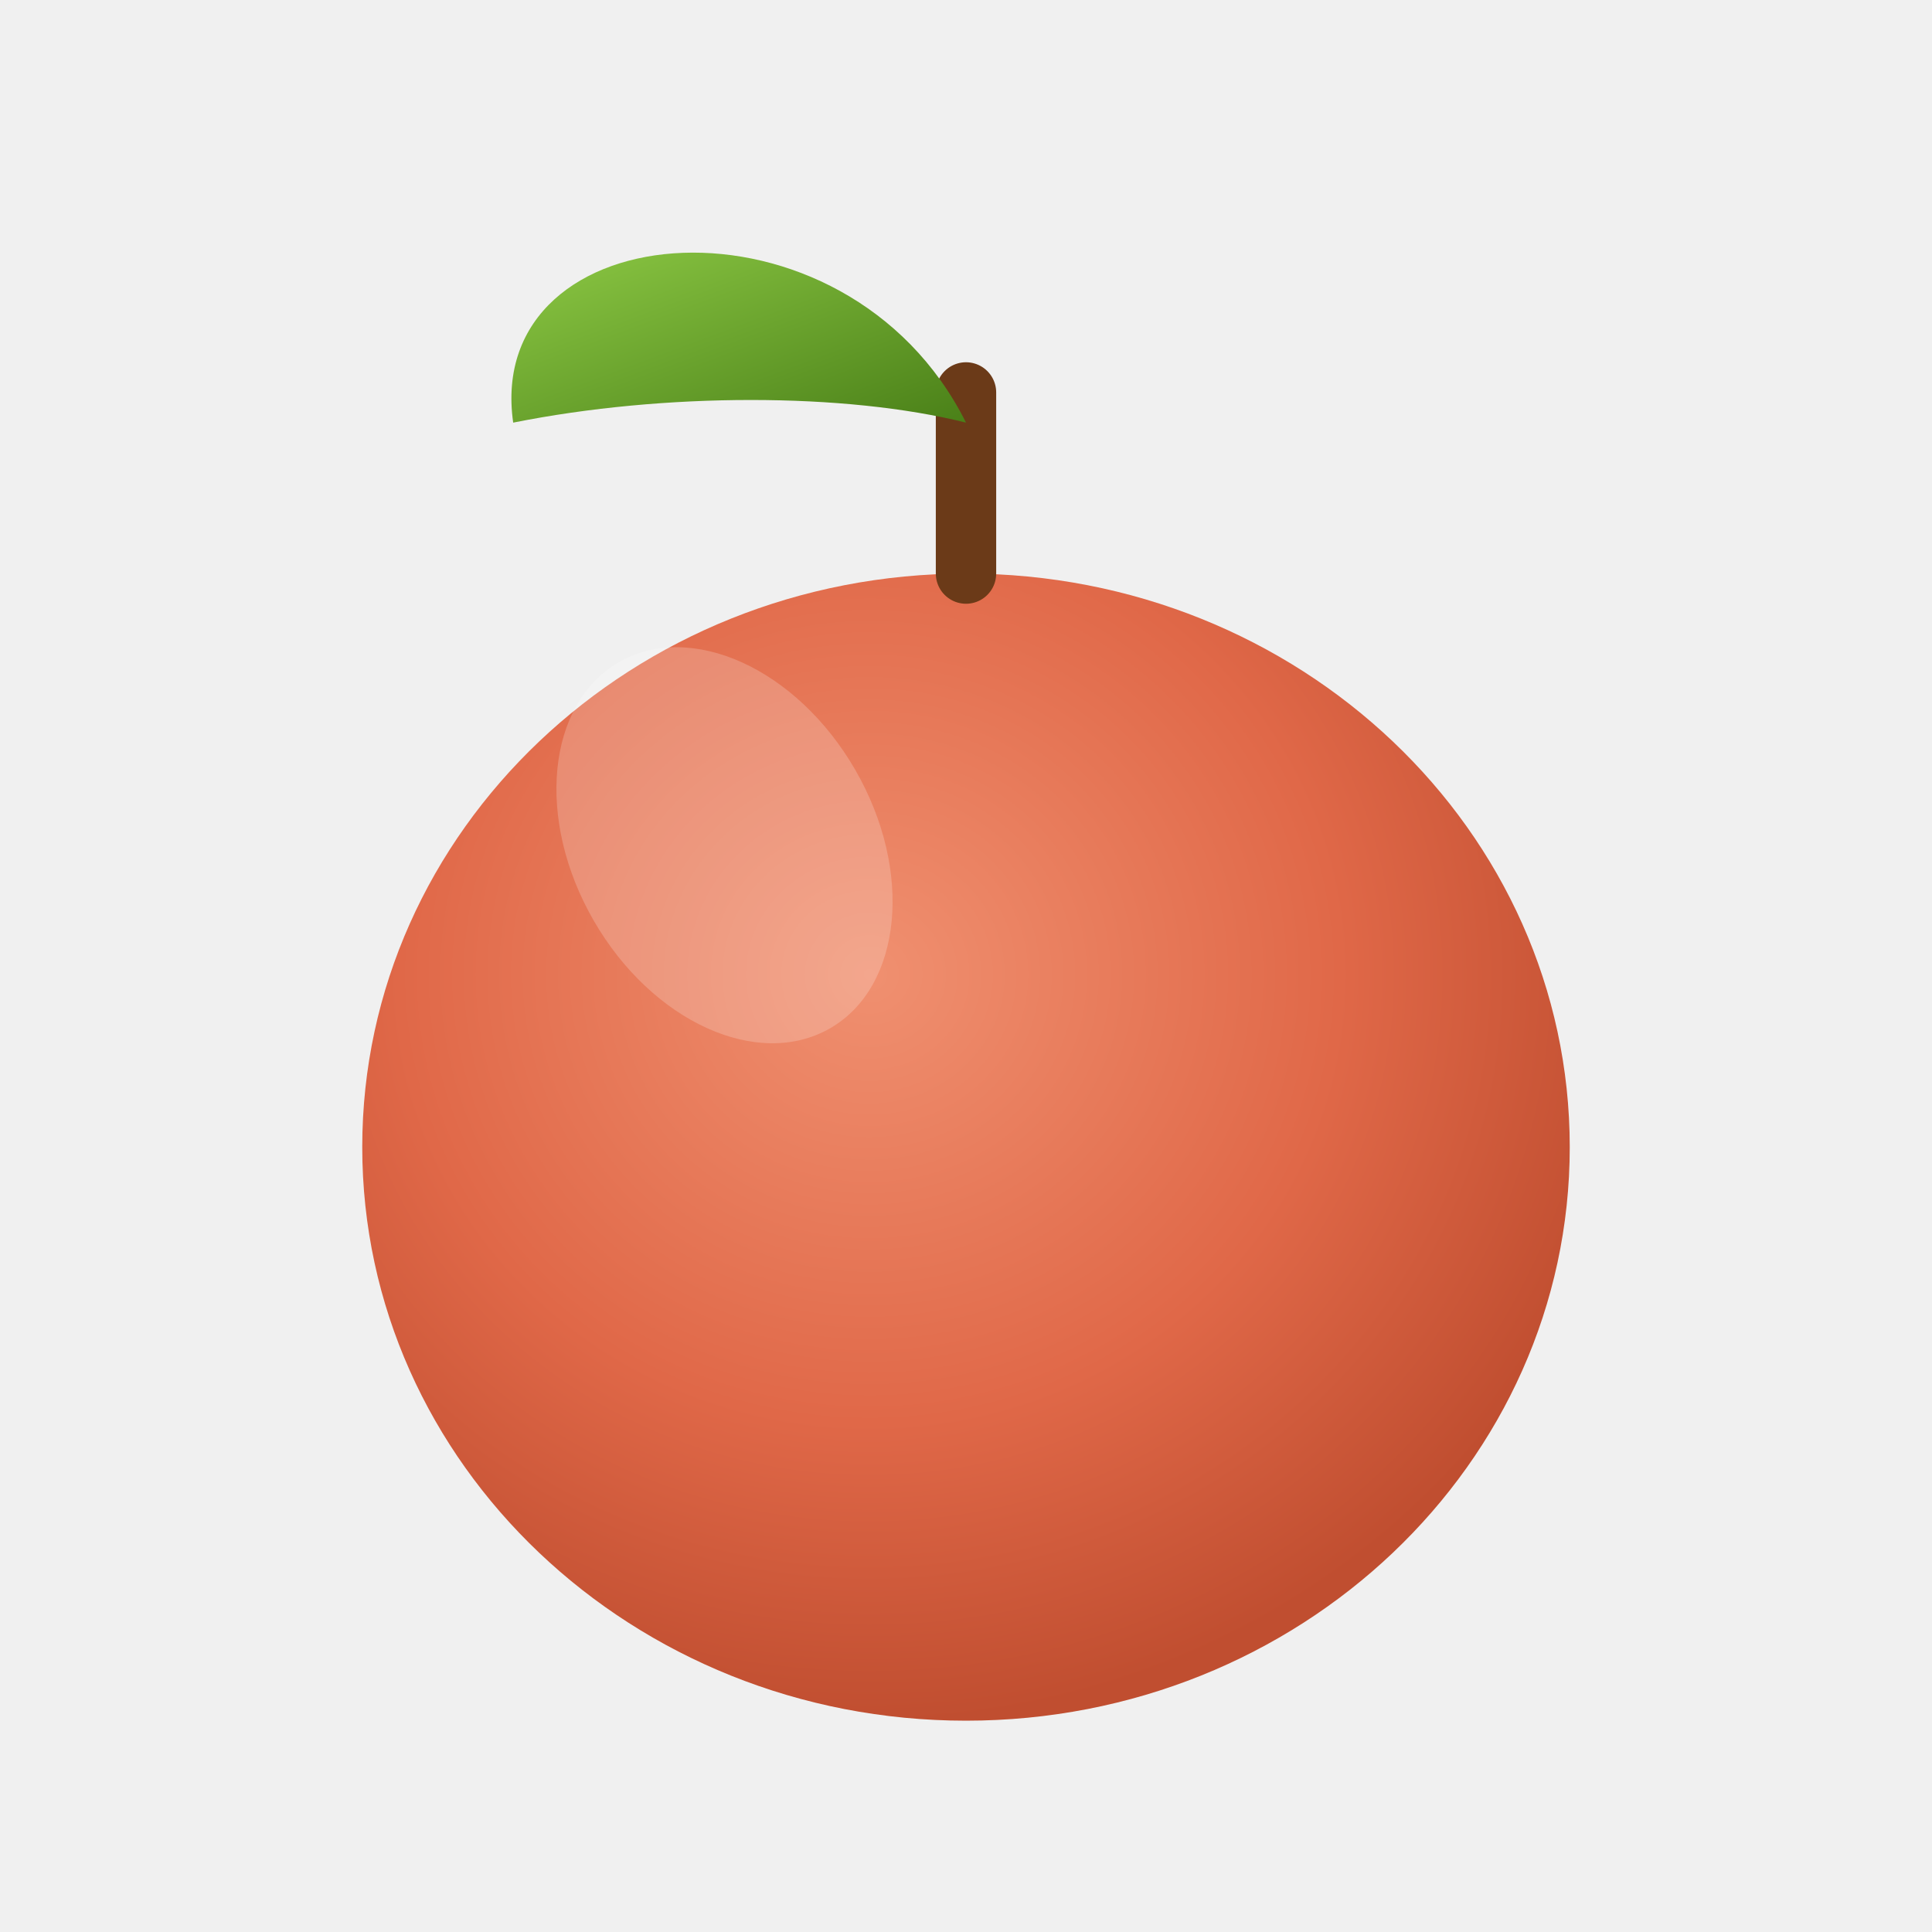
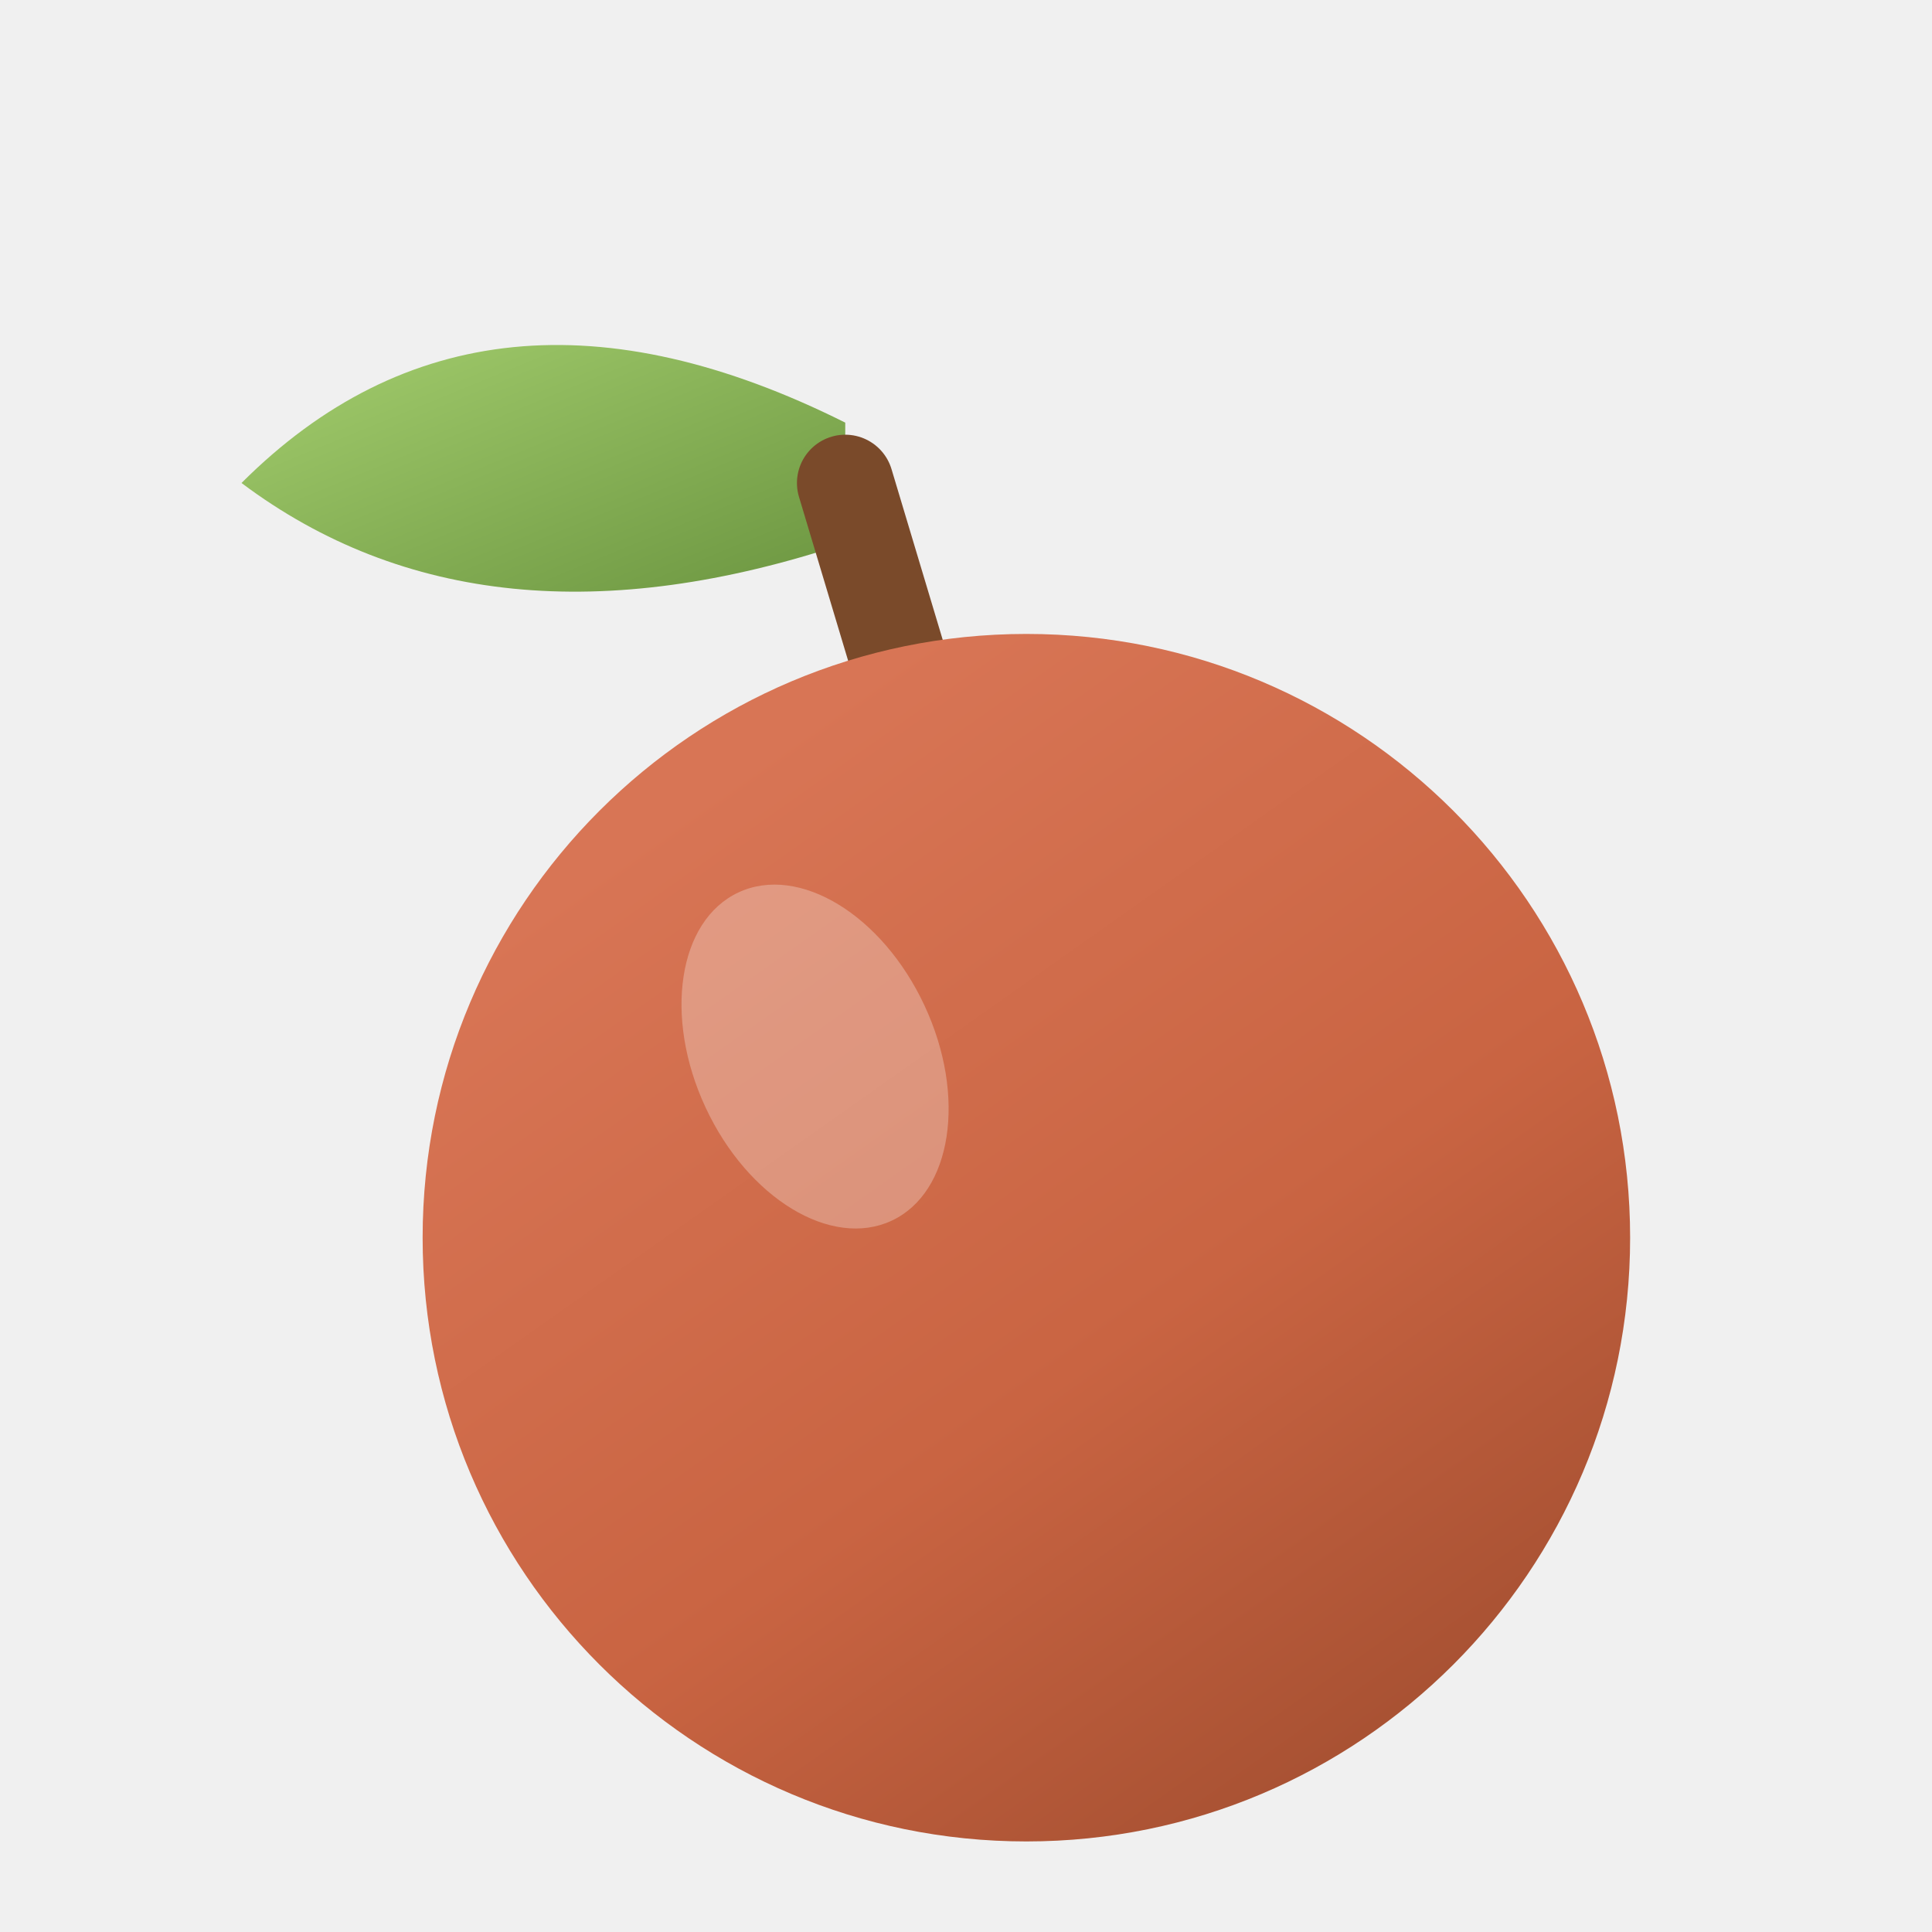
- <svg xmlns="http://www.w3.org/2000/svg" viewBox="0 0 64 64">
+ <svg xmlns="http://www.w3.org/2000/svg" width="32" height="32" viewBox="0 0 32 32" fill="none">
  <defs>
-     <radialGradient id="f" cx="42%" cy="35%" r="65%">
-       <stop offset="0%" stop-color="#F09070" />
-       <stop offset="60%" stop-color="#E06848" />
-       <stop offset="100%" stop-color="#C04E30" />
-     </radialGradient>
+     <linearGradient id="f" x1="20%" y1="15%" x2="80%" y2="100%">
+       <stop offset="0%" stop-color="#D87555" />
+       <stop offset="55%" stop-color="#C96442" />
+       <stop offset="100%" stop-color="#A24E30" />
+     </linearGradient>
    <linearGradient id="l" x1="0%" y1="0%" x2="100%" y2="100%">
-       <stop offset="0%" stop-color="#8CC844" />
-       <stop offset="100%" stop-color="#4A8018" />
+       <stop offset="0%" stop-color="#A4CE6E" />
+       <stop offset="100%" stop-color="#6B9540" />
    </linearGradient>
  </defs>
-   <ellipse cx="32" cy="38" rx="20" ry="19" fill="url(#f)" />
-   <ellipse cx="24" cy="28" rx="5" ry="7" fill="#fff" fill-opacity="0.20" transform="rotate(-30 24 28)" />
-   <path d="M 32 19 Q 32 15 32 13" stroke="#6B3A18" stroke-width="2" stroke-linecap="round" fill="none" />
-   <path d="M 32 14 C 28 6, 16 7, 17 14 C 22 13, 28 13, 32 14 Z" fill="url(#l)" />
+   <path d="M14 7 Q 8 4 4 8 Q 8 11 14 9 Z" fill="url(#l)" />
+   <path d="M14 8 L 15.2 12" stroke="#7A4A2A" stroke-width="1.6" stroke-linecap="round" />
+   <circle cx="17" cy="20.5" r="10" fill="url(#f)" />
+   <ellipse cx="13.5" cy="17.5" rx="2" ry="3" fill="#FFFFFF" fill-opacity="0.28" transform="rotate(-25 13.5 17.5)" />
</svg>
